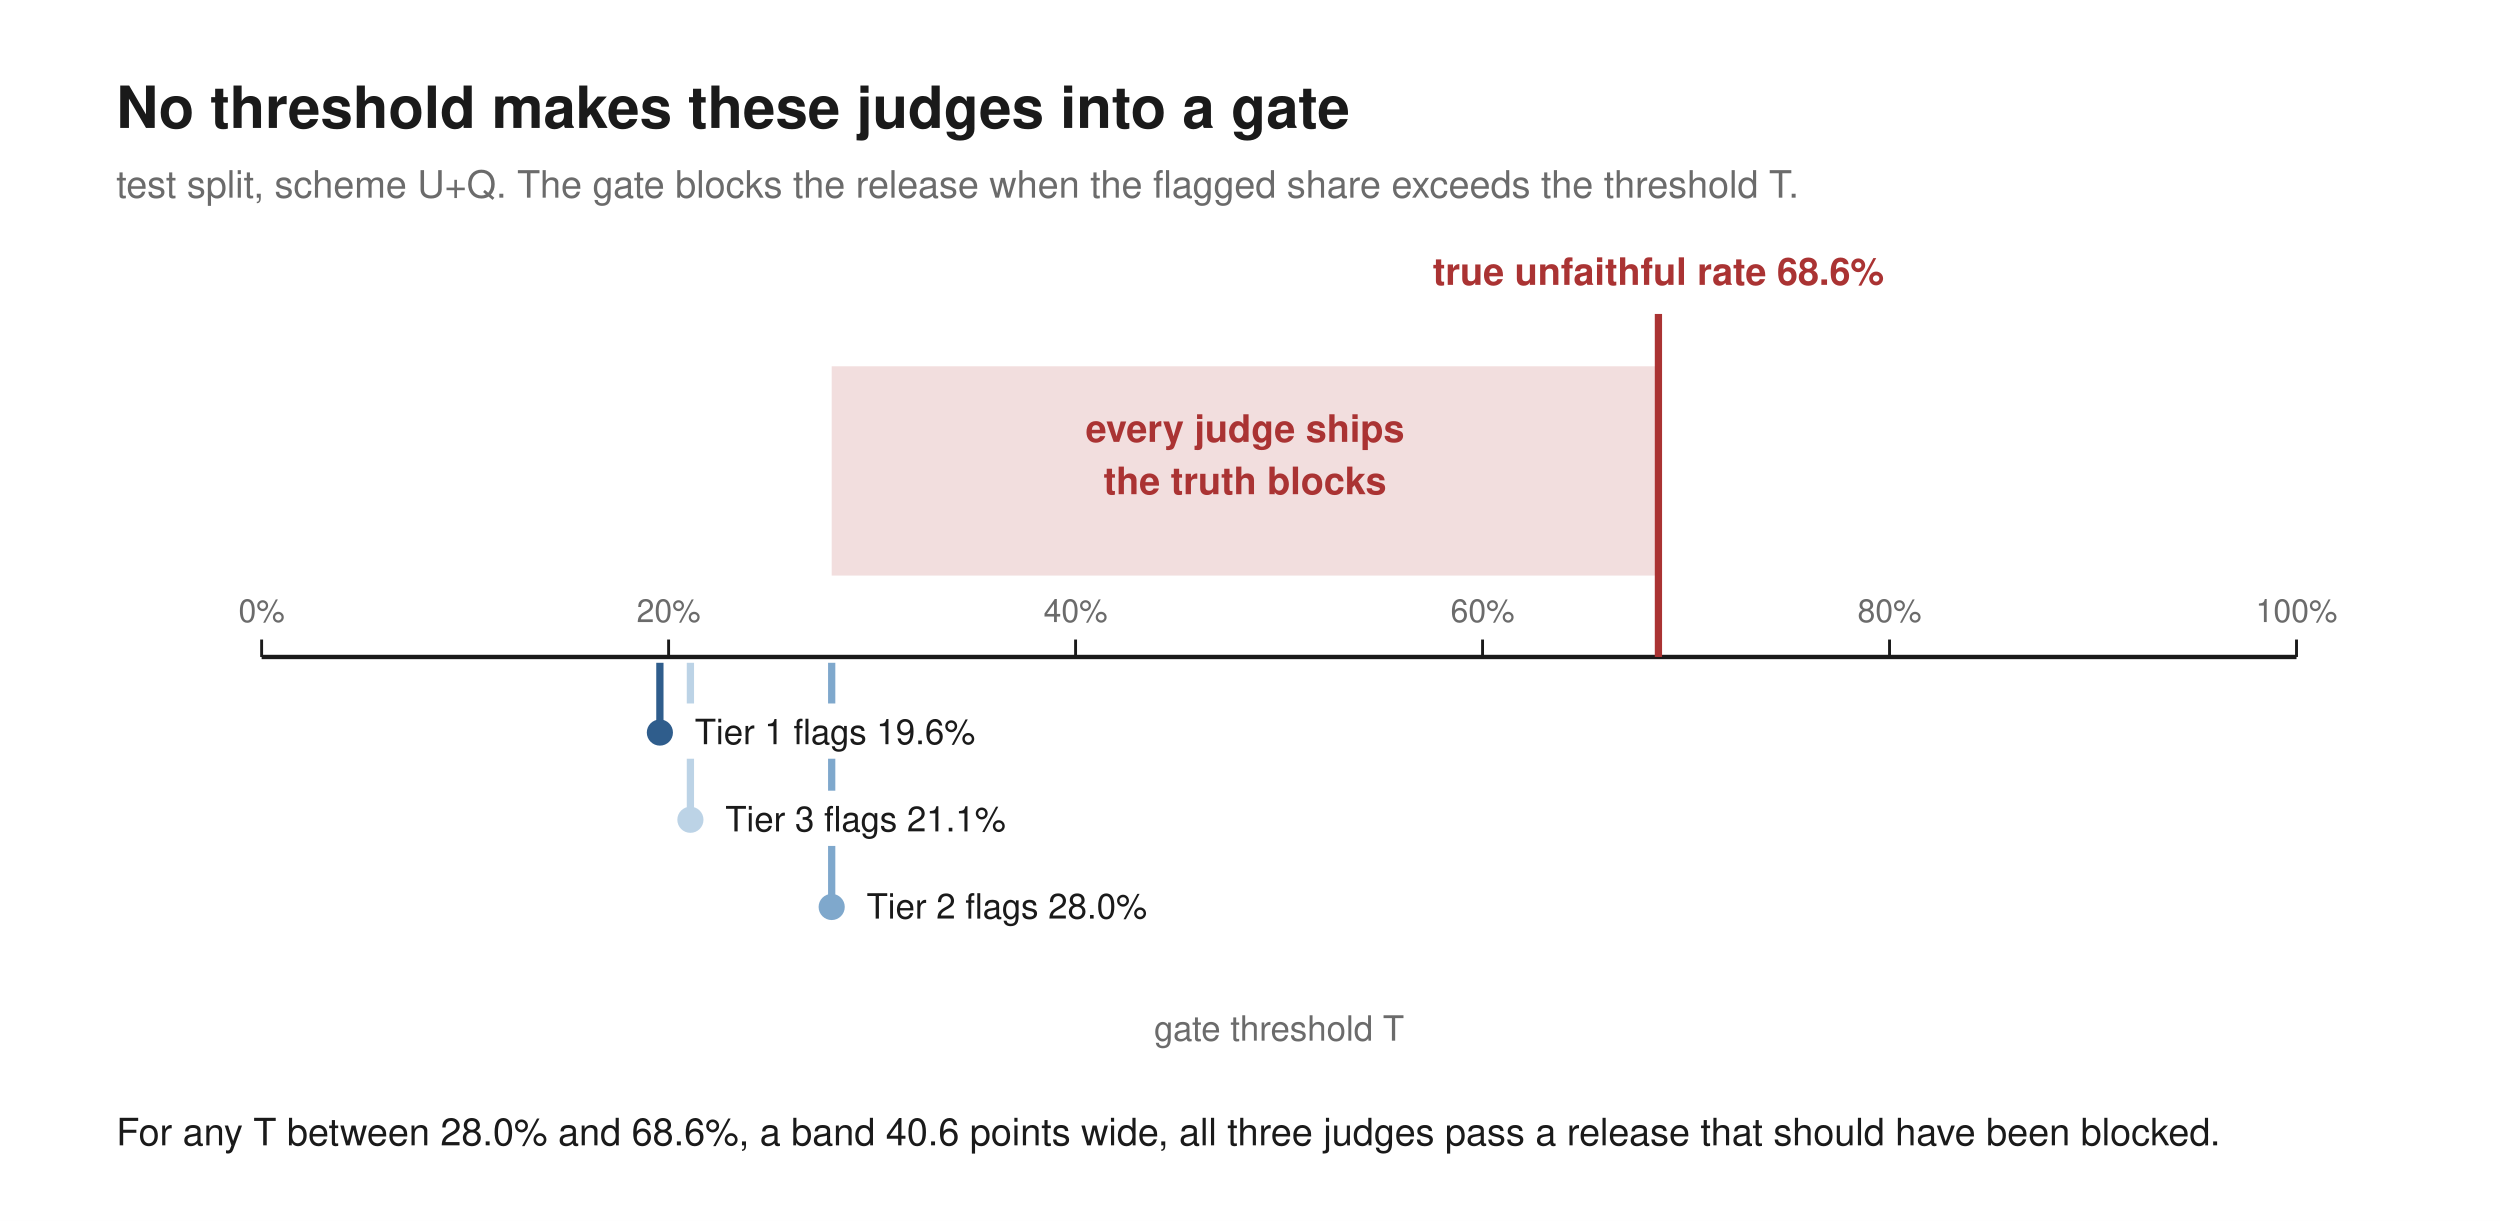
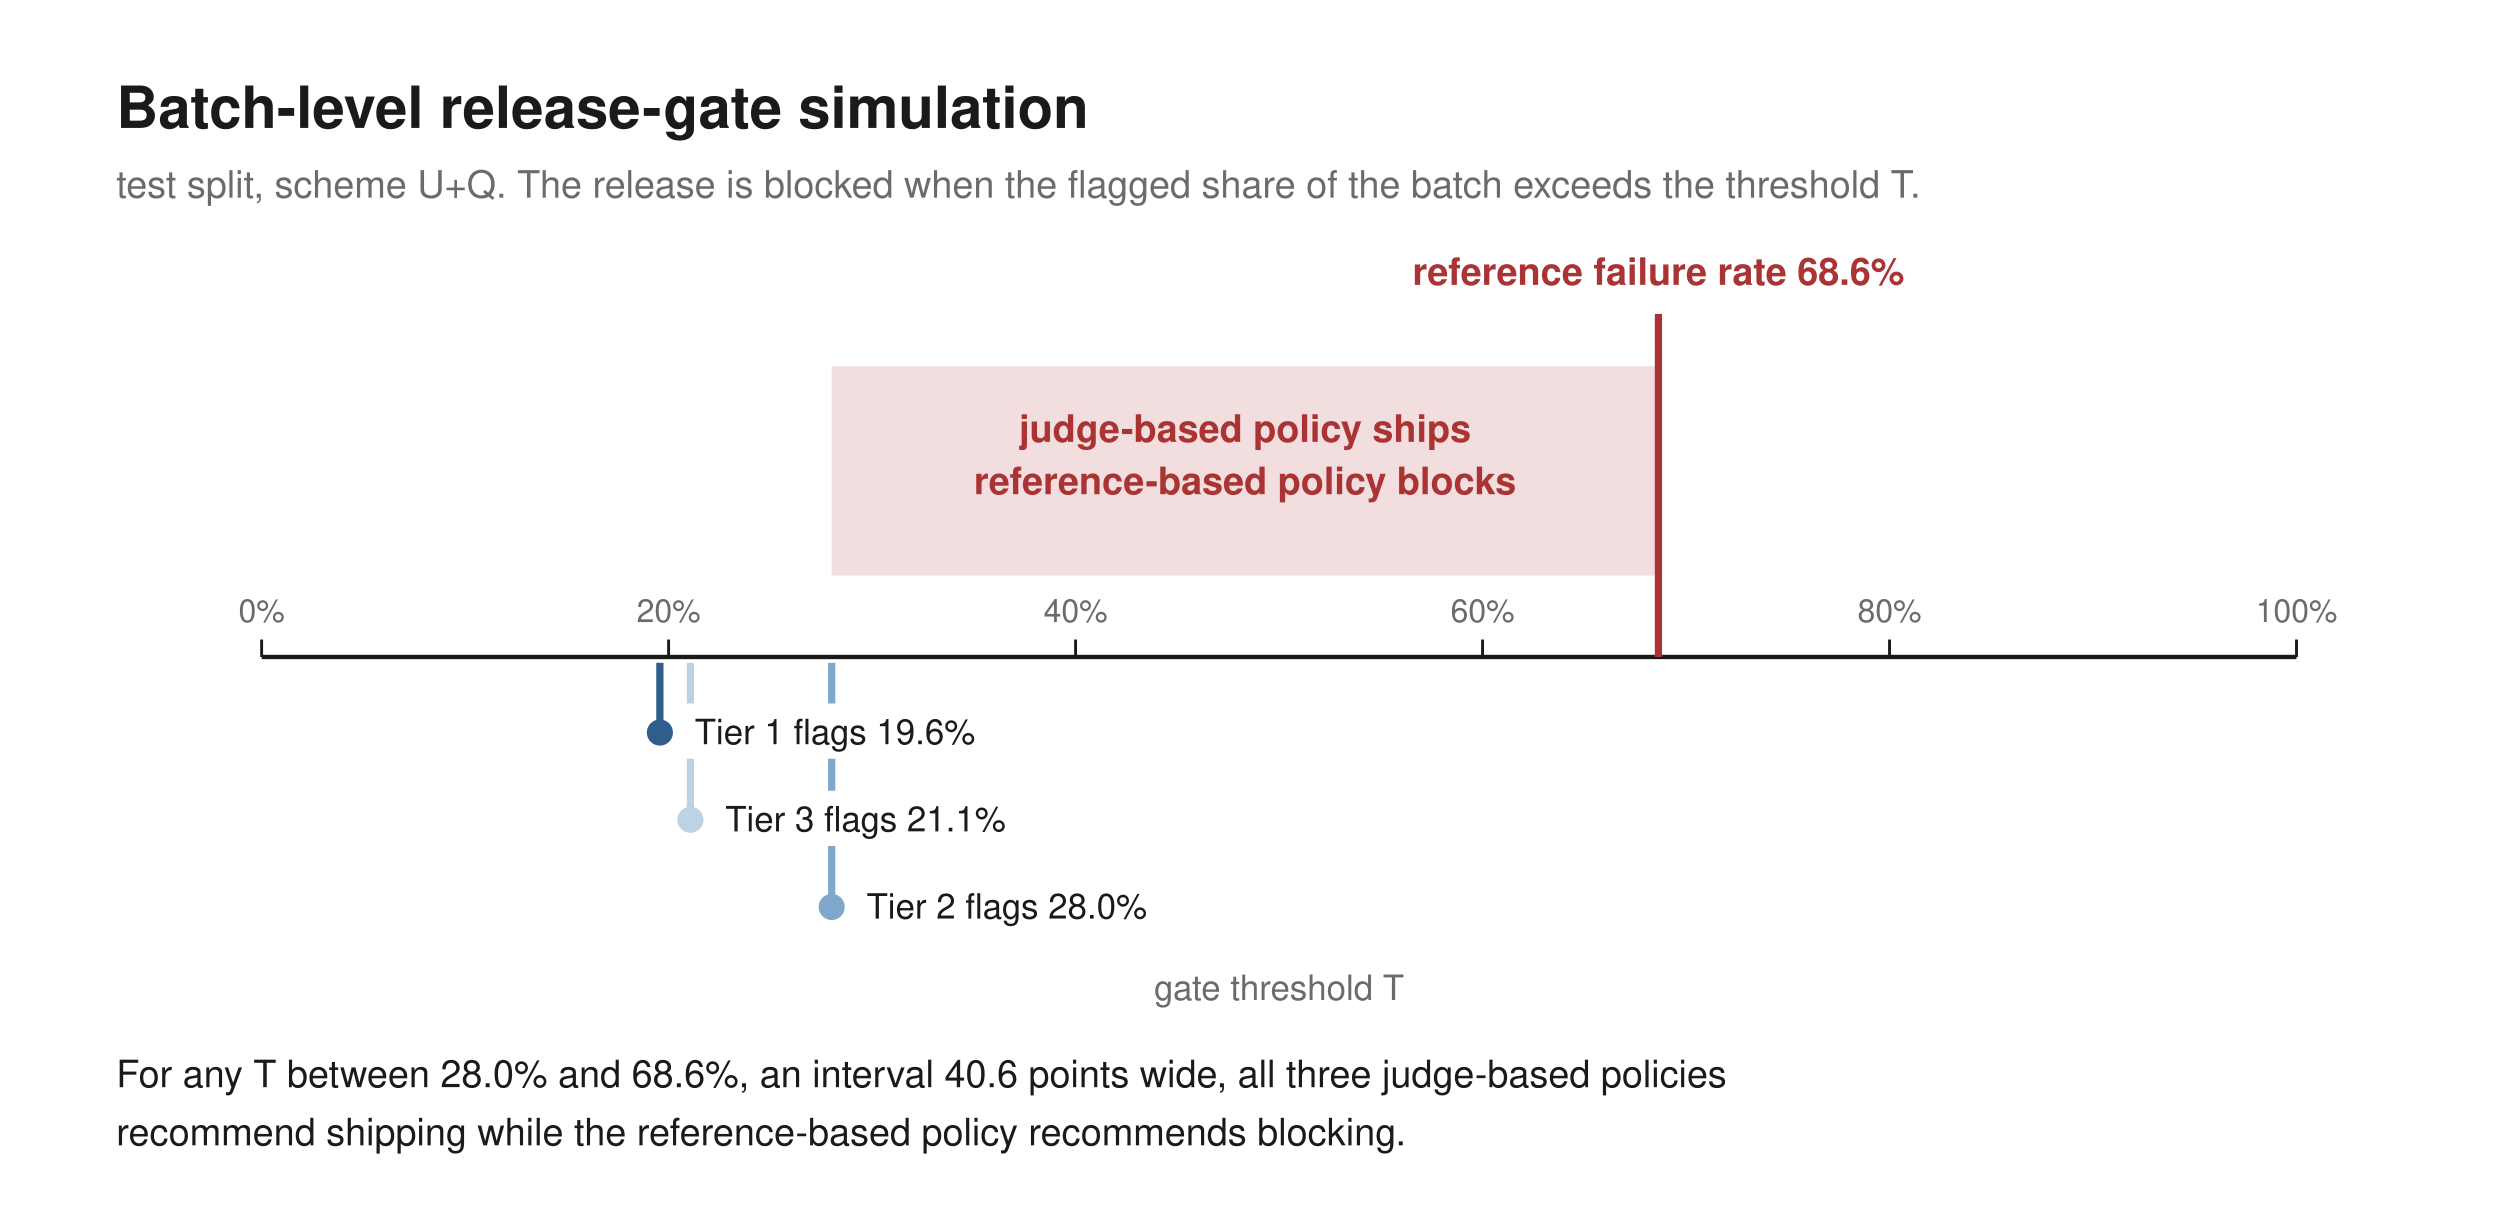
<svg xmlns="http://www.w3.org/2000/svg" width="860" height="420" viewBox="0 0 860 420" font-family="Helvetica Neue, Helvetica, Arial, sans-serif">
  <rect width="860" height="420" fill="#ffffff" />
-   <text x="40.0" y="44.0" font-size="20" fill="#1a1a1a" text-anchor="start" font-weight="600" font-family="Helvetica Neue, Helvetica, Arial, sans-serif">No threshold makes these judges into a gate</text>
-   <text x="40.0" y="68.0" font-size="13" fill="#6b6b6b" text-anchor="start" font-weight="normal" font-family="Helvetica Neue, Helvetica, Arial, sans-serif">test split, scheme U+Q. The gate blocks the release when the flagged share exceeds the threshold T.</text>
+   <text x="40.0" y="44.0" font-size="20" fill="#1a1a1a" text-anchor="start" font-weight="600" font-family="Helvetica Neue, Helvetica, Arial, sans-serif">Batch-level release-gate simulation</text>
+   <text x="40.0" y="68.0" font-size="13" fill="#6b6b6b" text-anchor="start" font-weight="normal" font-family="Helvetica Neue, Helvetica, Arial, sans-serif">test split, scheme U+Q. The release is blocked when the flagged share of the batch exceeds the threshold T.</text>
  <rect x="286.1" y="126" width="284.5" height="72" fill="#f2dede" />
-   <text x="428.3" y="152.0" font-size="13" fill="#a33" text-anchor="middle" font-weight="600" font-family="Helvetica Neue, Helvetica, Arial, sans-serif">every judge ships</text>
-   <text x="428.3" y="170.0" font-size="13" fill="#a33" text-anchor="middle" font-weight="600" font-family="Helvetica Neue, Helvetica, Arial, sans-serif">the truth blocks</text>
+   <text x="428.3" y="152.0" font-size="13" fill="#a33" text-anchor="middle" font-weight="600" font-family="Helvetica Neue, Helvetica, Arial, sans-serif">judge-based policy ships</text>
+   <text x="428.3" y="170.0" font-size="13" fill="#a33" text-anchor="middle" font-weight="600" font-family="Helvetica Neue, Helvetica, Arial, sans-serif">reference-based policy blocks</text>
  <line x1="90" y1="226" x2="790" y2="226" stroke="#1a1a1a" stroke-width="1.5" />
  <line x1="90.0" y1="220" x2="90.0" y2="226" stroke="#1a1a1a" />
  <text x="90.0" y="214.0" font-size="11" fill="#6b6b6b" text-anchor="middle" font-weight="normal" font-family="Helvetica Neue, Helvetica, Arial, sans-serif">0%</text>
  <line x1="230.0" y1="220" x2="230.0" y2="226" stroke="#1a1a1a" />
  <text x="230.0" y="214.0" font-size="11" fill="#6b6b6b" text-anchor="middle" font-weight="normal" font-family="Helvetica Neue, Helvetica, Arial, sans-serif">20%</text>
  <line x1="370.0" y1="220" x2="370.0" y2="226" stroke="#1a1a1a" />
  <text x="370.0" y="214.0" font-size="11" fill="#6b6b6b" text-anchor="middle" font-weight="normal" font-family="Helvetica Neue, Helvetica, Arial, sans-serif">40%</text>
  <line x1="510.0" y1="220" x2="510.0" y2="226" stroke="#1a1a1a" />
  <text x="510.0" y="214.0" font-size="11" fill="#6b6b6b" text-anchor="middle" font-weight="normal" font-family="Helvetica Neue, Helvetica, Arial, sans-serif">60%</text>
  <line x1="650.0" y1="220" x2="650.0" y2="226" stroke="#1a1a1a" />
  <text x="650.0" y="214.0" font-size="11" fill="#6b6b6b" text-anchor="middle" font-weight="normal" font-family="Helvetica Neue, Helvetica, Arial, sans-serif">80%</text>
  <line x1="790.0" y1="220" x2="790.0" y2="226" stroke="#1a1a1a" />
  <text x="790.0" y="214.0" font-size="11" fill="#6b6b6b" text-anchor="middle" font-weight="normal" font-family="Helvetica Neue, Helvetica, Arial, sans-serif">100%</text>
-   <text x="440.0" y="358.0" font-size="12" fill="#6b6b6b" text-anchor="middle" font-weight="normal" font-family="Helvetica Neue, Helvetica, Arial, sans-serif">gate threshold T</text>
+   <text x="440.0" y="344.0" font-size="12" fill="#6b6b6b" text-anchor="middle" font-weight="normal" font-family="Helvetica Neue, Helvetica, Arial, sans-serif">gate threshold T</text>
  <line x1="570.5" y1="108" x2="570.5" y2="226" stroke="#a33" stroke-width="2.5" />
-   <text x="570.5" y="98.0" font-size="13" fill="#a33" text-anchor="middle" font-weight="600" font-family="Helvetica Neue, Helvetica, Arial, sans-serif">true unfaithful rate  68.6%</text>
+   <text x="570.5" y="98.0" font-size="13" fill="#a33" text-anchor="middle" font-weight="600" font-family="Helvetica Neue, Helvetica, Arial, sans-serif">reference failure rate  68.6%</text>
  <line x1="227.0" y1="228" x2="227.0" y2="252" stroke="#2f5d8c" stroke-width="2.5" />
  <line x1="237.5" y1="228" x2="237.5" y2="282" stroke="#bcd3e6" stroke-width="2.5" />
  <line x1="286.1" y1="228" x2="286.1" y2="312" stroke="#7fa8cc" stroke-width="2.5" />
  <rect x="235.0" y="242" width="119" height="19" fill="#ffffff" />
  <circle cx="227.0" cy="252" r="4.5" fill="#2f5d8c" />
  <text x="239.0" y="256.0" font-size="12" fill="#1a1a1a" text-anchor="start" font-weight="normal" font-family="Helvetica Neue, Helvetica, Arial, sans-serif">Tier 1 flags 19.6%</text>
  <rect x="245.5" y="272" width="119" height="19" fill="#ffffff" />
  <circle cx="237.5" cy="282" r="4.5" fill="#bcd3e6" />
  <text x="249.5" y="286.0" font-size="12" fill="#1a1a1a" text-anchor="start" font-weight="normal" font-family="Helvetica Neue, Helvetica, Arial, sans-serif">Tier 3 flags 21.1%</text>
  <rect x="294.1" y="302" width="119" height="19" fill="#ffffff" />
  <circle cx="286.1" cy="312" r="4.5" fill="#7fa8cc" />
  <text x="298.1" y="316.0" font-size="12" fill="#1a1a1a" text-anchor="start" font-weight="normal" font-family="Helvetica Neue, Helvetica, Arial, sans-serif">Tier 2 flags 28.0%</text>
-   <text x="40.0" y="394.0" font-size="13" fill="#1a1a1a" text-anchor="start" font-weight="normal" font-family="Helvetica Neue, Helvetica, Arial, sans-serif">For any T between 28.0% and 68.6%, a band 40.6 points wide, all three judges pass a release that should have been blocked.</text>
+   <text x="40.0" y="374.0" font-size="13" fill="#1a1a1a" text-anchor="start" font-weight="normal" font-family="Helvetica Neue, Helvetica, Arial, sans-serif">For any T between 28.0% and 68.6%, an interval 40.6 points wide, all three judge-based policies</text>
+   <text x="40.0" y="394.0" font-size="13" fill="#1a1a1a" text-anchor="start" font-weight="normal" font-family="Helvetica Neue, Helvetica, Arial, sans-serif">recommend shipping while the reference-based policy recommends blocking.</text>
</svg>
